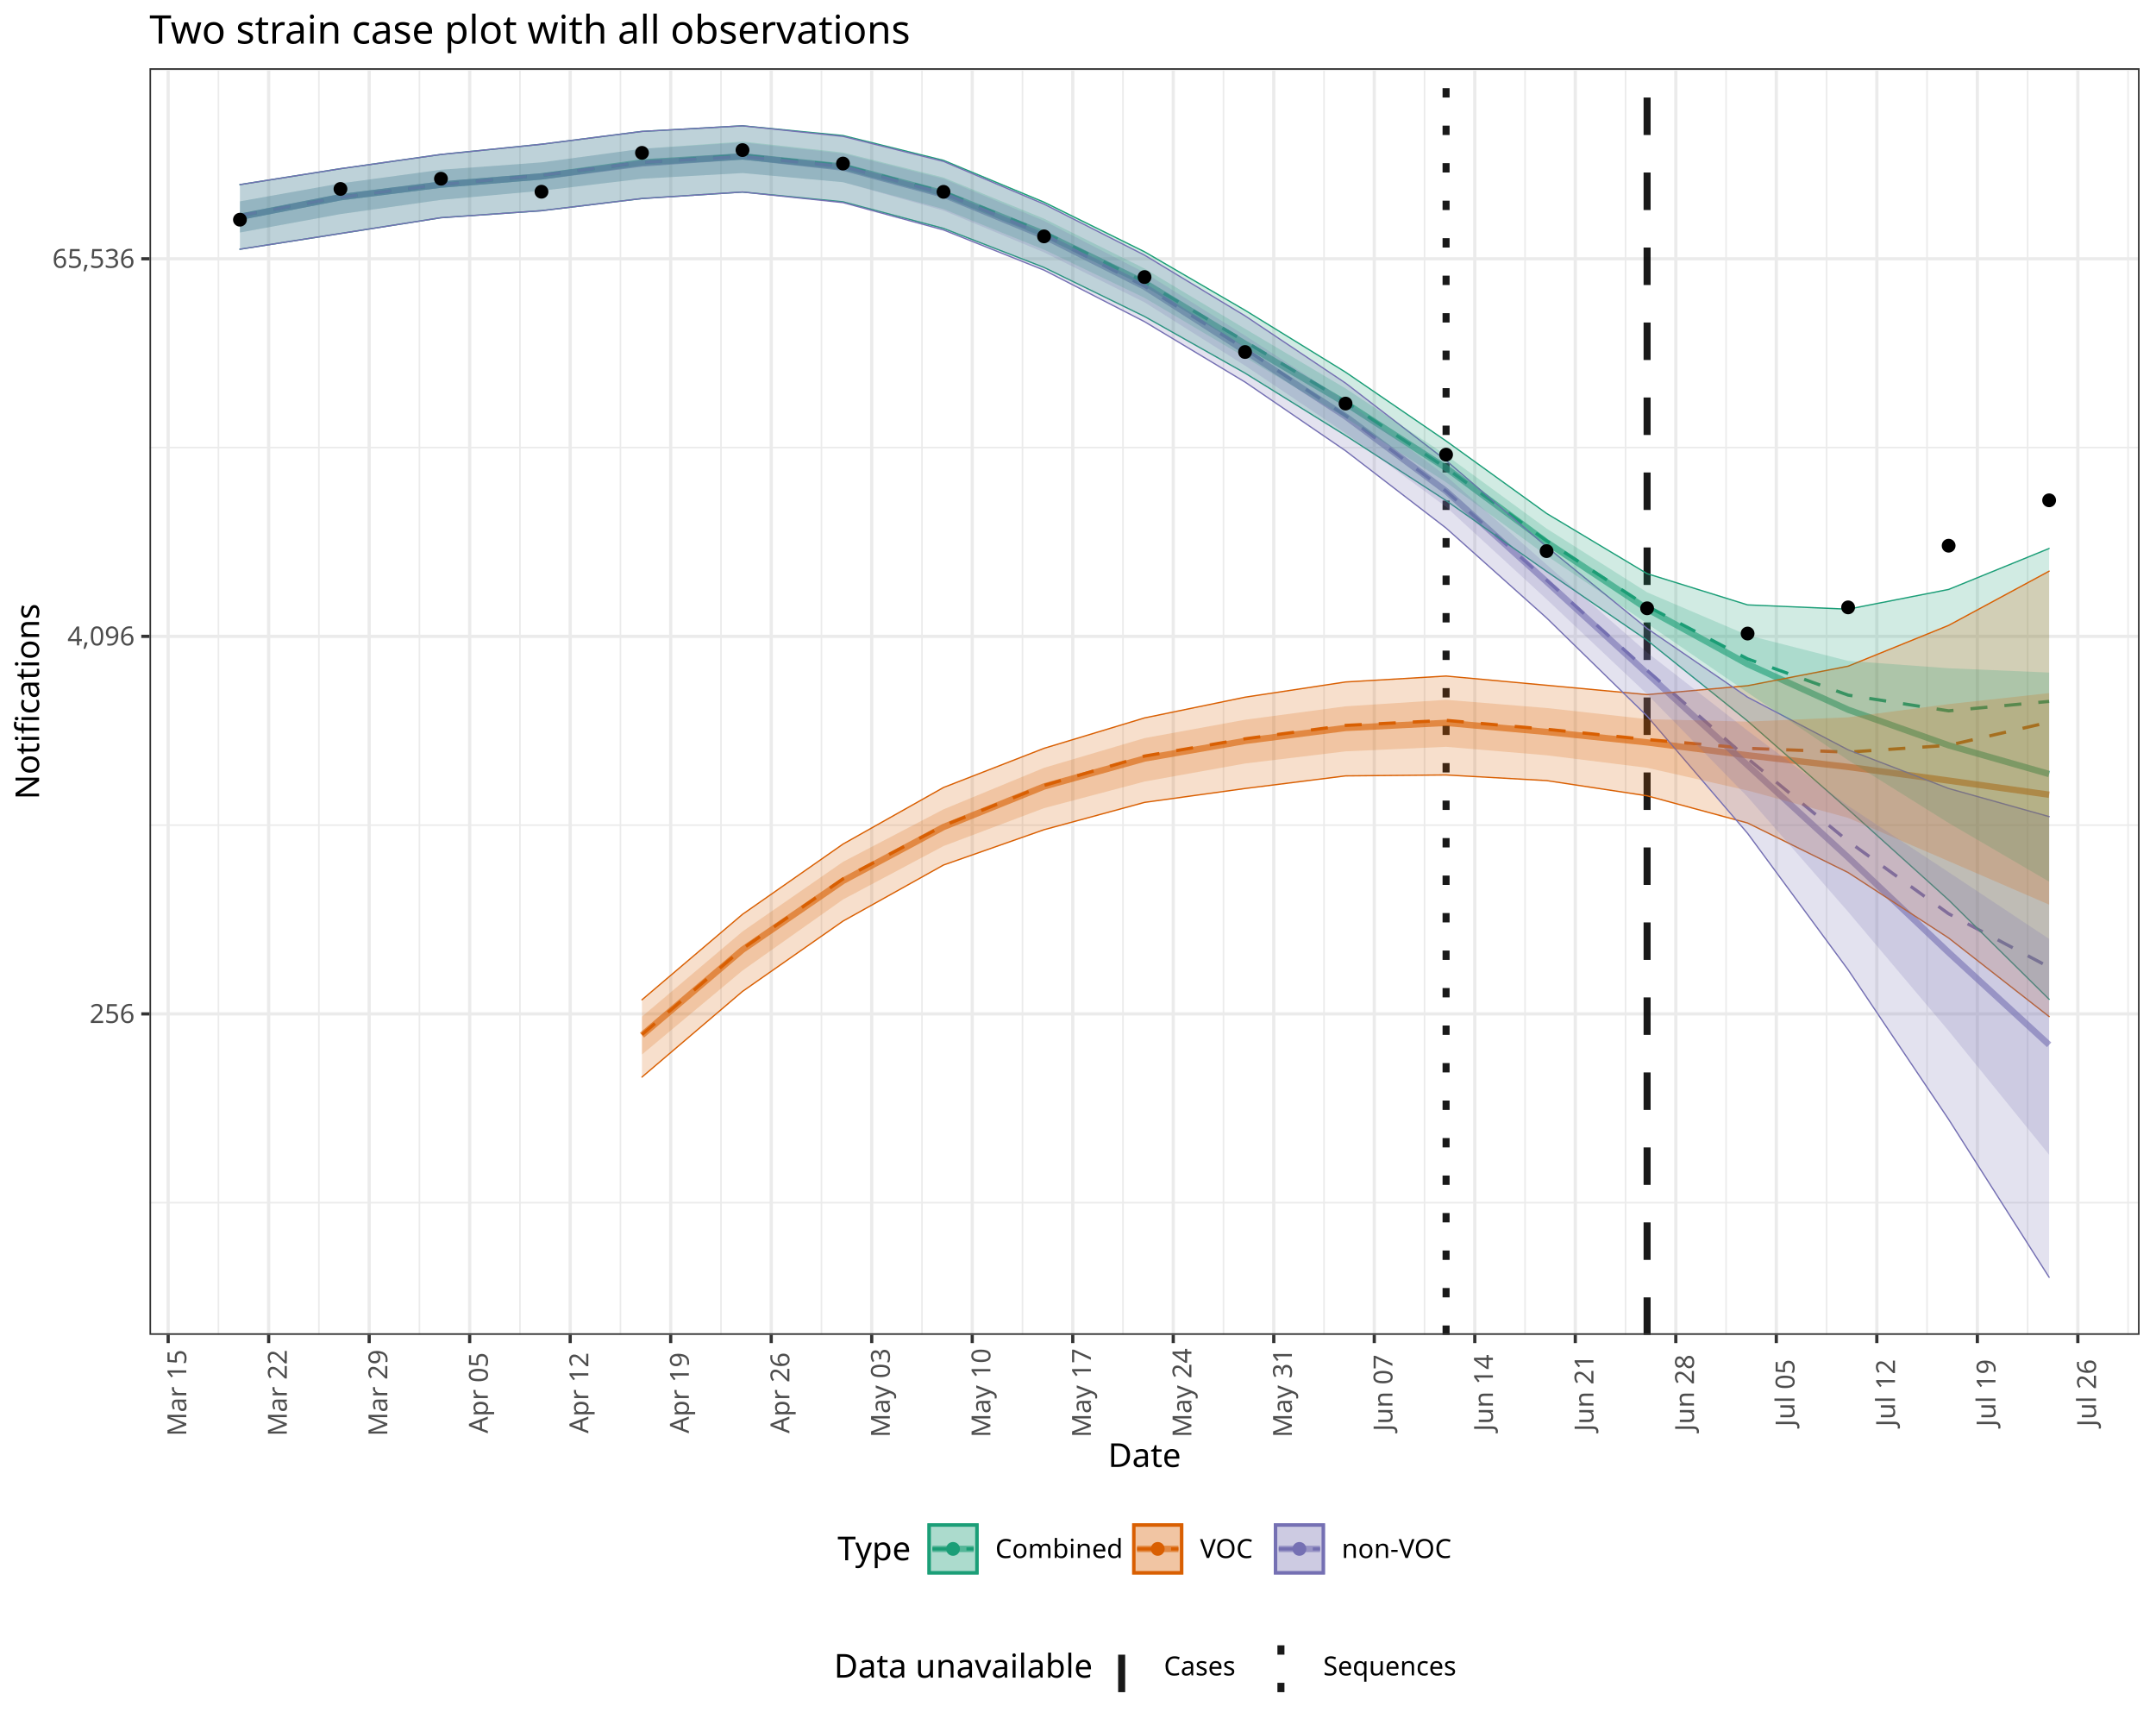
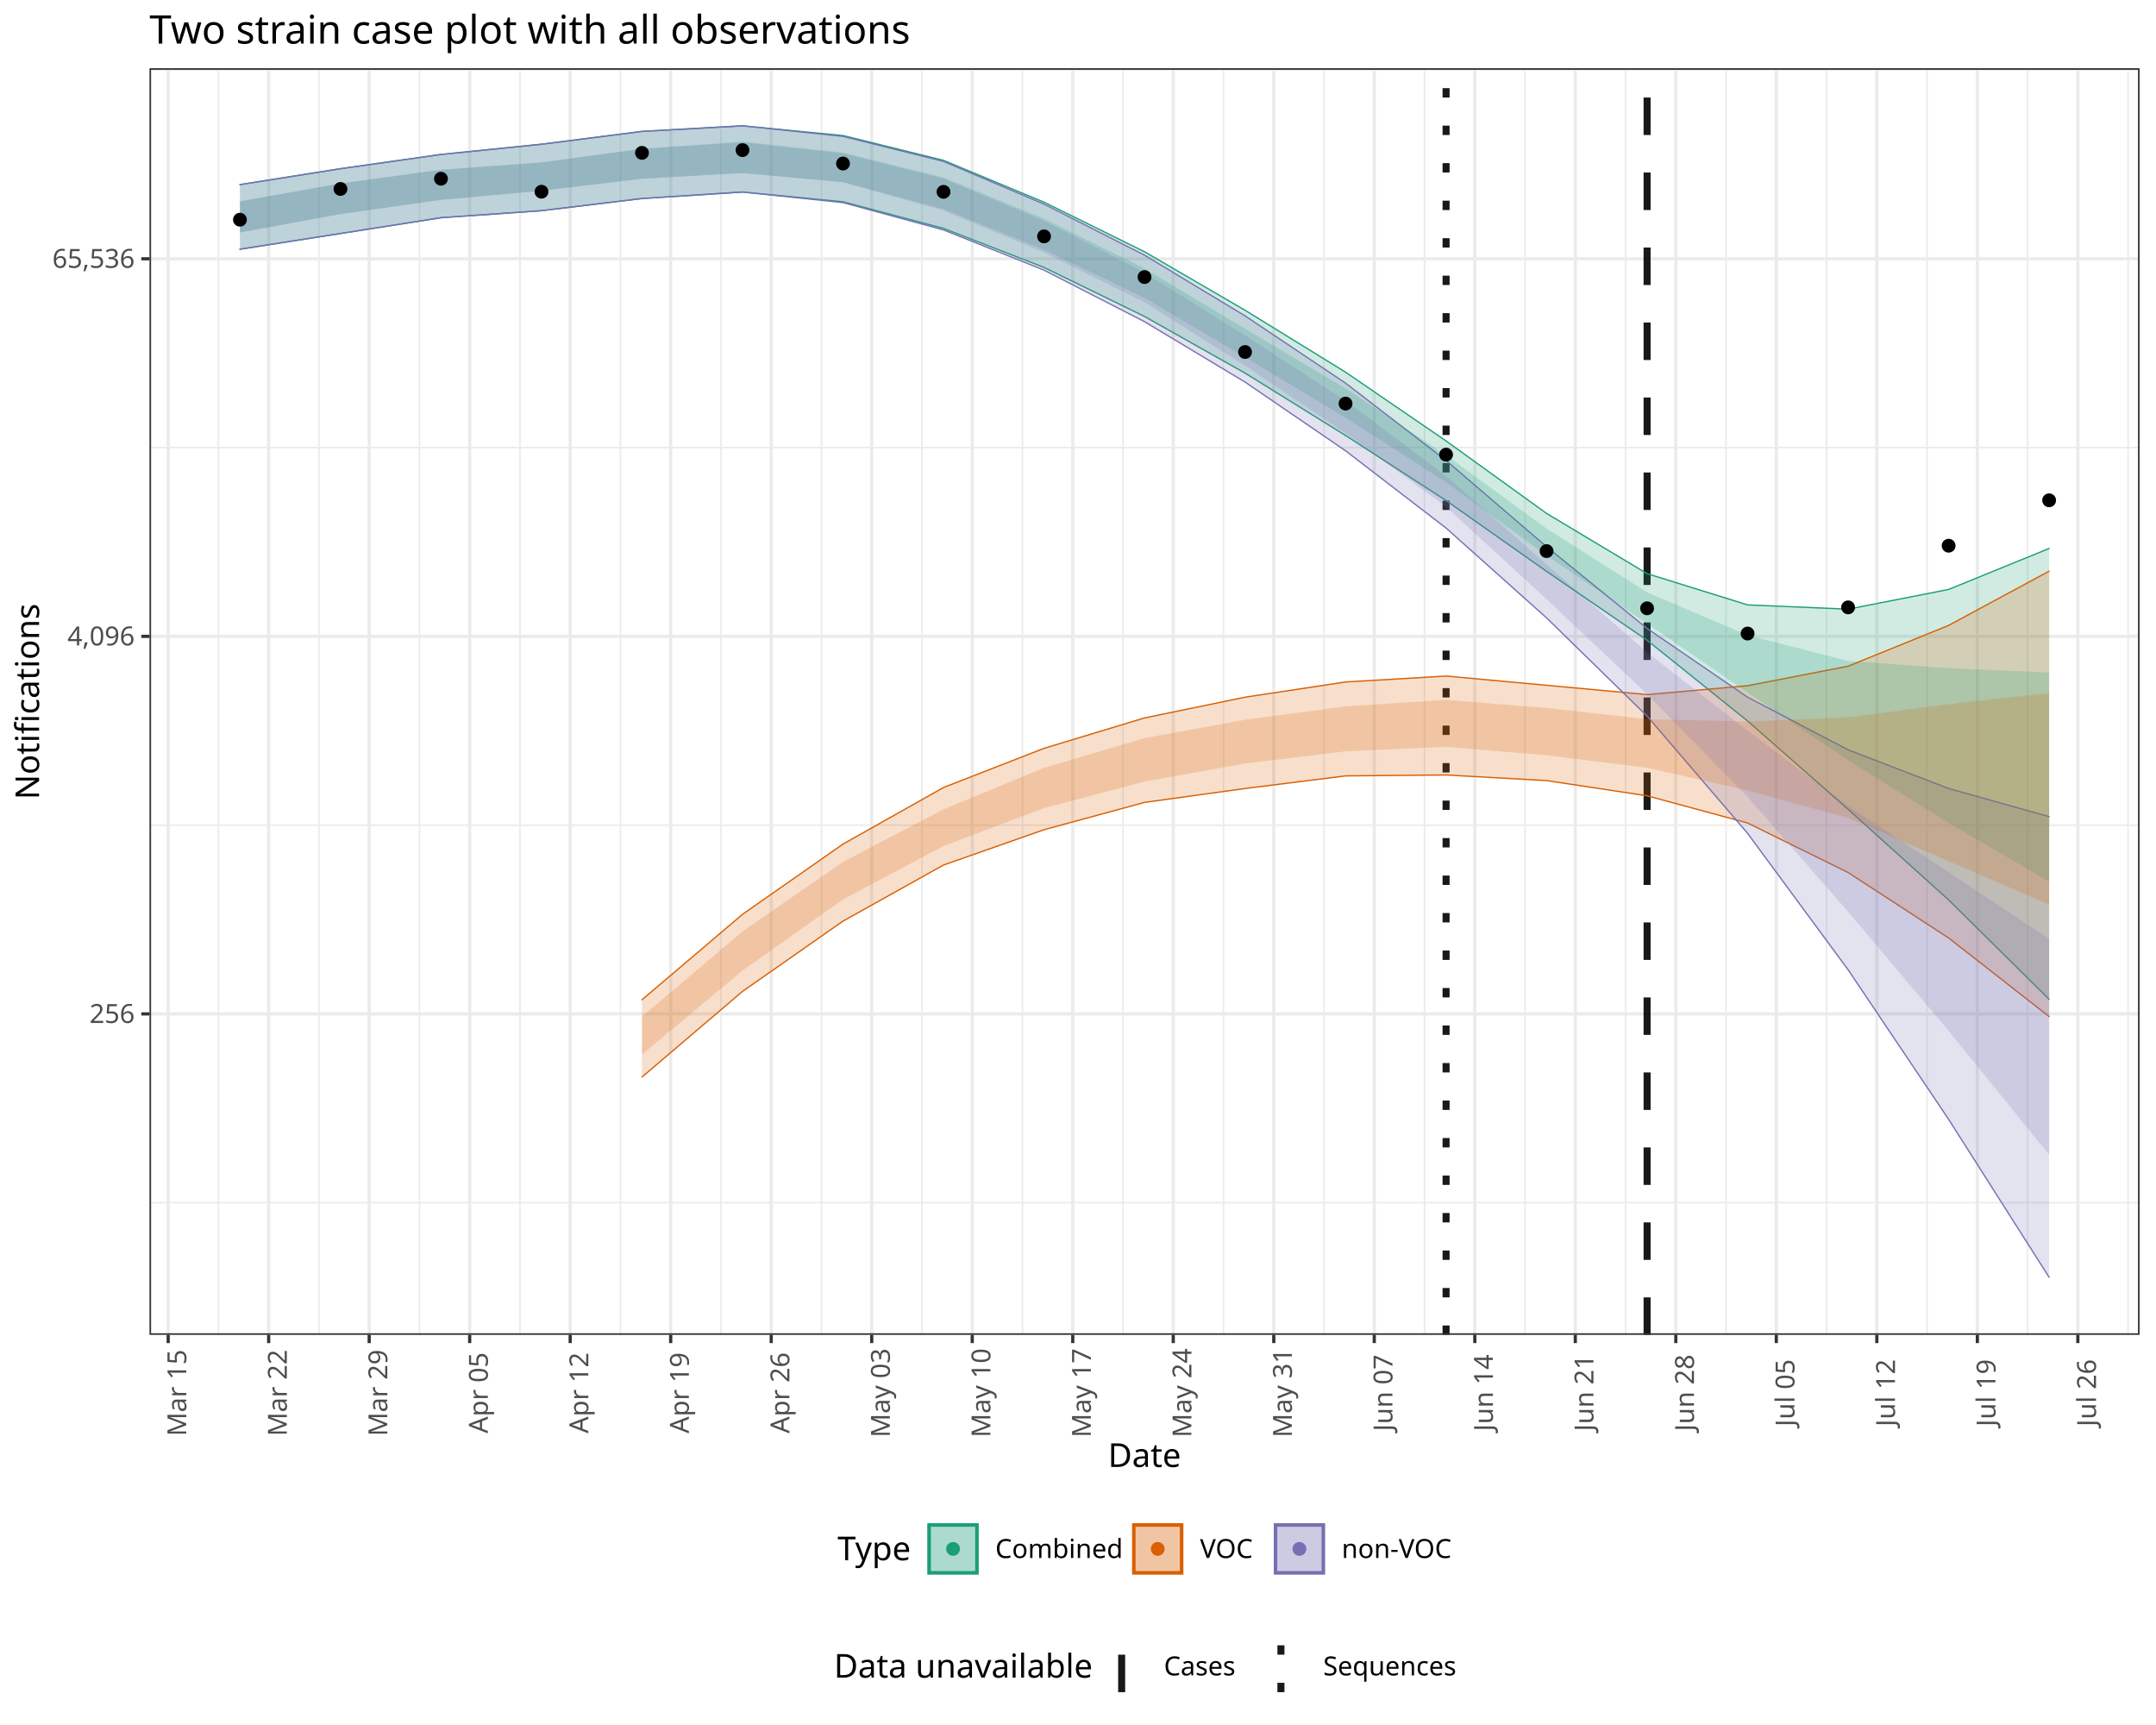
<svg xmlns="http://www.w3.org/2000/svg" class="svglite" data-engine-version="2.0" width="720.00pt" height="576.00pt" viewBox="0 0 720.00 576.00">
  <defs>
    <style type="text/css">
    .svglite line, .svglite polyline, .svglite polygon, .svglite path, .svglite rect, .svglite circle {
      fill: none;
      stroke: #000000;
      stroke-linecap: round;
      stroke-linejoin: round;
      stroke-miterlimit: 10.00;
    }
  </style>
  </defs>
  <rect width="100%" height="100%" style="stroke: none; fill: #FFFFFF;" />
  <defs>
    <clipPath id="cpMC4wMHw3MjAuMDB8MC4wMHw1NzYuMDA=">
      <rect x="0.00" y="0.00" width="720.00" height="576.00" />
    </clipPath>
  </defs>
  <g clip-path="url(#cpMC4wMHw3MjAuMDB8MC4wMHw1NzYuMDA=)">
    <rect x="0.00" y="0.00" width="720.00" height="576.00" style="stroke-width: 1.07; stroke: #FFFFFF; fill: #FFFFFF;" />
  </g>
  <defs>
    <clipPath id="cpNDkuOTJ8NzE0LjUyfDIyLjc4fDQ0NS43Mw==">
      <rect x="49.92" y="22.78" width="664.60" height="422.95" />
    </clipPath>
  </defs>
  <g clip-path="url(#cpNDkuOTJ8NzE0LjUyfDIyLjc4fDQ0NS43Mw==)">
    <rect x="49.92" y="22.78" width="664.60" height="422.95" style="stroke-width: 1.07; stroke: none; fill: #FFFFFF;" />
    <polyline points="49.92,401.59 714.52,401.59 " style="stroke-width: 0.53; stroke: #EBEBEB; stroke-linecap: butt;" />
    <polyline points="49.92,275.52 714.52,275.52 " style="stroke-width: 0.53; stroke: #EBEBEB; stroke-linecap: butt;" />
    <polyline points="49.92,149.45 714.52,149.45 " style="stroke-width: 0.53; stroke: #EBEBEB; stroke-linecap: butt;" />
    <polyline points="49.92,23.37 714.52,23.37 " style="stroke-width: 0.53; stroke: #EBEBEB; stroke-linecap: butt;" />
    <polyline points="72.94,445.73 72.94,22.78 " style="stroke-width: 0.53; stroke: #EBEBEB; stroke-linecap: butt;" />
    <polyline points="106.50,445.73 106.50,22.78 " style="stroke-width: 0.53; stroke: #EBEBEB; stroke-linecap: butt;" />
    <polyline points="140.07,445.73 140.07,22.78 " style="stroke-width: 0.53; stroke: #EBEBEB; stroke-linecap: butt;" />
    <polyline points="173.64,445.73 173.64,22.78 " style="stroke-width: 0.53; stroke: #EBEBEB; stroke-linecap: butt;" />
    <polyline points="207.20,445.73 207.20,22.78 " style="stroke-width: 0.53; stroke: #EBEBEB; stroke-linecap: butt;" />
    <polyline points="240.77,445.73 240.77,22.78 " style="stroke-width: 0.53; stroke: #EBEBEB; stroke-linecap: butt;" />
    <polyline points="274.33,445.73 274.33,22.78 " style="stroke-width: 0.53; stroke: #EBEBEB; stroke-linecap: butt;" />
    <polyline points="307.90,445.73 307.90,22.78 " style="stroke-width: 0.53; stroke: #EBEBEB; stroke-linecap: butt;" />
    <polyline points="341.46,445.73 341.46,22.78 " style="stroke-width: 0.53; stroke: #EBEBEB; stroke-linecap: butt;" />
    <polyline points="375.03,445.73 375.03,22.78 " style="stroke-width: 0.53; stroke: #EBEBEB; stroke-linecap: butt;" />
    <polyline points="408.59,445.73 408.59,22.78 " style="stroke-width: 0.53; stroke: #EBEBEB; stroke-linecap: butt;" />
    <polyline points="442.16,445.73 442.16,22.78 " style="stroke-width: 0.53; stroke: #EBEBEB; stroke-linecap: butt;" />
    <polyline points="475.73,445.73 475.73,22.78 " style="stroke-width: 0.53; stroke: #EBEBEB; stroke-linecap: butt;" />
    <polyline points="509.29,445.73 509.29,22.78 " style="stroke-width: 0.53; stroke: #EBEBEB; stroke-linecap: butt;" />
    <polyline points="542.86,445.73 542.86,22.78 " style="stroke-width: 0.53; stroke: #EBEBEB; stroke-linecap: butt;" />
    <polyline points="576.42,445.73 576.42,22.78 " style="stroke-width: 0.53; stroke: #EBEBEB; stroke-linecap: butt;" />
    <polyline points="609.99,445.73 609.99,22.78 " style="stroke-width: 0.53; stroke: #EBEBEB; stroke-linecap: butt;" />
    <polyline points="643.55,445.73 643.55,22.78 " style="stroke-width: 0.53; stroke: #EBEBEB; stroke-linecap: butt;" />
    <polyline points="677.12,445.73 677.12,22.78 " style="stroke-width: 0.53; stroke: #EBEBEB; stroke-linecap: butt;" />
    <polyline points="710.68,445.73 710.68,22.78 " style="stroke-width: 0.53; stroke: #EBEBEB; stroke-linecap: butt;" />
    <polyline points="49.92,338.56 714.52,338.56 " style="stroke-width: 1.07; stroke: #EBEBEB; stroke-linecap: butt;" />
    <polyline points="49.92,212.48 714.52,212.48 " style="stroke-width: 1.07; stroke: #EBEBEB; stroke-linecap: butt;" />
    <polyline points="49.92,86.41 714.52,86.41 " style="stroke-width: 1.07; stroke: #EBEBEB; stroke-linecap: butt;" />
    <polyline points="56.16,445.73 56.16,22.78 " style="stroke-width: 1.07; stroke: #EBEBEB; stroke-linecap: butt;" />
    <polyline points="89.72,445.73 89.72,22.78 " style="stroke-width: 1.07; stroke: #EBEBEB; stroke-linecap: butt;" />
    <polyline points="123.29,445.73 123.29,22.78 " style="stroke-width: 1.07; stroke: #EBEBEB; stroke-linecap: butt;" />
    <polyline points="156.85,445.73 156.85,22.78 " style="stroke-width: 1.07; stroke: #EBEBEB; stroke-linecap: butt;" />
    <polyline points="190.42,445.73 190.42,22.78 " style="stroke-width: 1.07; stroke: #EBEBEB; stroke-linecap: butt;" />
    <polyline points="223.98,445.73 223.98,22.78 " style="stroke-width: 1.07; stroke: #EBEBEB; stroke-linecap: butt;" />
    <polyline points="257.55,445.73 257.55,22.78 " style="stroke-width: 1.07; stroke: #EBEBEB; stroke-linecap: butt;" />
    <polyline points="291.11,445.73 291.11,22.78 " style="stroke-width: 1.07; stroke: #EBEBEB; stroke-linecap: butt;" />
    <polyline points="324.68,445.73 324.68,22.78 " style="stroke-width: 1.07; stroke: #EBEBEB; stroke-linecap: butt;" />
    <polyline points="358.25,445.73 358.25,22.78 " style="stroke-width: 1.07; stroke: #EBEBEB; stroke-linecap: butt;" />
    <polyline points="391.81,445.73 391.81,22.78 " style="stroke-width: 1.07; stroke: #EBEBEB; stroke-linecap: butt;" />
    <polyline points="425.38,445.73 425.38,22.78 " style="stroke-width: 1.07; stroke: #EBEBEB; stroke-linecap: butt;" />
    <polyline points="458.94,445.73 458.94,22.78 " style="stroke-width: 1.07; stroke: #EBEBEB; stroke-linecap: butt;" />
    <polyline points="492.51,445.73 492.51,22.78 " style="stroke-width: 1.07; stroke: #EBEBEB; stroke-linecap: butt;" />
    <polyline points="526.07,445.73 526.07,22.78 " style="stroke-width: 1.07; stroke: #EBEBEB; stroke-linecap: butt;" />
    <polyline points="559.64,445.73 559.64,22.78 " style="stroke-width: 1.07; stroke: #EBEBEB; stroke-linecap: butt;" />
    <polyline points="593.20,445.73 593.20,22.78 " style="stroke-width: 1.07; stroke: #EBEBEB; stroke-linecap: butt;" />
    <polyline points="626.77,445.73 626.77,22.78 " style="stroke-width: 1.07; stroke: #EBEBEB; stroke-linecap: butt;" />
    <polyline points="660.34,445.73 660.34,22.78 " style="stroke-width: 1.07; stroke: #EBEBEB; stroke-linecap: butt;" />
    <polyline points="693.90,445.73 693.90,22.78 " style="stroke-width: 1.07; stroke: #EBEBEB; stroke-linecap: butt;" />
    <line x1="550.05" y1="445.73" x2="550.05" y2="22.78" style="stroke-width: 2.35; stroke: #000000; stroke-opacity: 0.90; stroke-dasharray: 12.52,12.52; stroke-linecap: butt;" />
    <line x1="482.92" y1="445.73" x2="482.92" y2="22.78" style="stroke-width: 2.35; stroke: #000000; stroke-opacity: 0.90; stroke-dasharray: 3.13,9.39; stroke-linecap: butt;" />
-     <polyline points="80.13,72.39 113.70,65.85 147.26,61.64 180.83,58.90 214.39,54.23 247.96,52.22 281.52,55.62 315.09,64.54 348.66,78.09 382.22,94.38 415.79,114.80 449.35,134.62 482.92,156.27 516.48,181.03 550.05,203.32 583.61,221.76 617.18,236.98 650.75,248.87 684.31,258.46 " style="stroke-width: 2.13; stroke: #1B9E77; stroke-opacity: 0.60; stroke-linecap: butt;" />
-     <polyline points="214.39,345.65 247.96,317.14 281.52,294.13 315.09,276.15 348.66,262.62 382.22,253.28 415.79,247.41 449.35,243.08 482.92,241.37 516.48,244.40 550.05,247.89 583.61,252.20 617.18,256.09 650.75,260.65 684.31,265.37 " style="stroke-width: 2.13; stroke: #D95F02; stroke-opacity: 0.60; stroke-linecap: butt;" />
-     <polyline points="80.13,72.39 113.70,65.85 147.26,61.64 180.83,58.90 214.39,54.57 247.96,52.22 281.52,55.97 315.09,64.98 348.66,78.84 382.22,95.72 415.79,117.20 449.35,139.03 482.92,163.99 516.48,194.22 550.05,224.86 583.61,255.51 617.18,286.29 650.75,318.04 684.31,348.88 " style="stroke-width: 2.13; stroke: #7570B3; stroke-opacity: 0.60; stroke-linecap: butt;" />
-     <polyline points="80.13,71.99 113.70,65.85 147.26,61.64 180.83,58.53 214.39,54.23 247.96,51.89 281.52,55.26 315.09,64.12 348.66,77.57 382.22,94.13 415.79,114.03 449.35,134.22 482.92,156.27 516.48,180.59 550.05,202.42 583.61,220.02 617.18,232.11 650.75,237.36 684.31,234.21 " style="stroke-width: 1.07; stroke: #1B9E77; stroke-dasharray: 5.69,5.69; stroke-linecap: butt;" />
-     <polyline points="214.39,345.45 247.96,316.81 281.52,293.47 315.09,275.70 348.66,262.28 382.22,252.47 415.79,246.70 449.35,242.22 482.92,240.54 516.48,243.51 550.05,246.94 583.61,249.87 617.18,251.15 650.75,248.87 684.31,241.16 " style="stroke-width: 1.07; stroke: #D95F02; stroke-dasharray: 5.69,5.69; stroke-linecap: butt;" />
-     <polyline points="80.13,71.99 113.70,65.85 147.26,61.64 180.83,58.53 214.39,54.23 247.96,52.22 281.52,55.62 315.09,64.54 348.66,78.38 382.22,95.55 415.79,116.52 449.35,138.81 482.92,163.99 516.48,193.71 550.05,223.85 583.61,253.28 617.18,280.89 650.75,305.12 684.31,322.93 " style="stroke-width: 1.07; stroke: #7570B3; stroke-dasharray: 5.69,5.69; stroke-linecap: butt;" />
    <polygon points="80.13,61.64 113.70,56.33 147.26,51.57 180.83,48.16 214.39,43.88 247.96,42.01 281.52,45.26 315.09,53.55 348.66,67.51 382.22,84.07 415.79,103.60 449.35,124.27 482.92,147.24 516.48,171.44 550.05,191.55 583.61,201.98 617.18,203.41 650.75,196.82 684.31,183.14 684.31,333.68 650.75,300.51 617.18,270.24 583.61,240.75 550.05,213.79 516.48,190.79 482.92,167.15 449.35,145.42 415.79,124.59 382.22,105.68 348.66,89.30 315.09,76.27 281.52,67.38 247.96,64.12 214.39,66.29 180.83,70.35 147.26,72.70 113.70,77.97 80.13,83.22 " style="stroke-width: 0.00; stroke: none; fill: #1B9E77; fill-opacity: 0.20;" />
    <polyline points="80.13,61.64 113.70,56.33 147.26,51.57 180.83,48.16 214.39,43.88 247.96,42.01 281.52,45.26 315.09,53.55 348.66,67.51 382.22,84.07 415.79,103.60 449.35,124.27 482.92,147.24 516.48,171.44 550.05,191.55 583.61,201.98 617.18,203.41 650.75,196.82 684.31,183.14 " style="stroke-width: 0.43; stroke: #1B9E77;" />
    <polyline points="684.31,333.68 650.75,300.51 617.18,270.24 583.61,240.75 550.05,213.79 516.48,190.79 482.92,167.15 449.35,145.42 415.79,124.59 382.22,105.68 348.66,89.30 315.09,76.27 281.52,67.38 247.96,64.12 214.39,66.29 180.83,70.35 147.26,72.70 113.70,77.97 80.13,83.22 " style="stroke-width: 0.43; stroke: #1B9E77;" />
    <polygon points="214.39,333.84 247.96,305.30 281.52,281.85 315.09,262.95 348.66,249.87 382.22,239.72 415.79,232.80 449.35,227.72 482.92,225.74 516.48,228.82 550.05,231.94 583.61,228.97 617.18,222.45 650.75,208.82 684.31,190.72 684.31,339.45 650.75,313.21 617.18,291.35 583.61,274.81 550.05,265.73 516.48,260.65 482.92,258.77 449.35,259.08 415.79,263.29 382.22,267.93 348.66,277.05 315.09,288.84 281.52,307.57 247.96,331.04 214.39,359.64 " style="stroke-width: 0.00; stroke: none; fill: #D95F02; fill-opacity: 0.20;" />
    <polyline points="214.39,333.84 247.96,305.30 281.52,281.85 315.09,262.95 348.66,249.87 382.22,239.72 415.79,232.80 449.35,227.72 482.92,225.74 516.48,228.82 550.05,231.94 583.61,228.97 617.18,222.45 650.75,208.82 684.31,190.72 " style="stroke-width: 0.43; stroke: #D95F02;" />
    <polyline points="684.31,339.45 650.75,313.21 617.18,291.35 583.61,274.81 550.05,265.73 516.48,260.65 482.92,258.77 449.35,259.08 415.79,263.29 382.22,267.93 348.66,277.05 315.09,288.84 281.52,307.57 247.96,331.04 214.39,359.64 " style="stroke-width: 0.43; stroke: #D95F02;" />
    <polygon points="80.13,61.64 113.70,56.33 147.26,51.57 180.83,48.16 214.39,43.88 247.96,42.01 281.52,45.54 315.09,53.89 348.66,68.16 382.22,85.20 415.79,105.47 449.35,127.93 482.92,153.76 516.48,182.56 550.05,209.85 583.61,232.80 617.18,250.38 650.75,263.29 684.31,272.68 684.31,426.51 650.75,373.77 617.18,323.82 583.61,278.26 550.05,239.12 516.48,206.32 482.92,176.33 449.35,150.52 415.79,127.58 382.22,107.41 348.66,90.20 315.09,76.78 281.52,67.65 247.96,64.12 214.39,66.29 180.83,70.35 147.26,72.70 113.70,77.97 80.13,83.22 " style="stroke-width: 0.00; stroke: none; fill: #7570B3; fill-opacity: 0.20;" />
    <polyline points="80.13,61.64 113.70,56.33 147.26,51.57 180.83,48.16 214.39,43.88 247.96,42.01 281.52,45.54 315.09,53.89 348.66,68.16 382.22,85.20 415.79,105.47 449.35,127.93 482.92,153.76 516.48,182.56 550.05,209.85 583.61,232.80 617.18,250.38 650.75,263.29 684.31,272.68 " style="stroke-width: 0.43; stroke: #7570B3;" />
    <polyline points="684.31,426.51 650.75,373.77 617.18,323.82 583.61,278.26 550.05,239.12 516.48,206.32 482.92,176.33 449.35,150.52 415.79,127.58 382.22,107.41 348.66,90.20 315.09,76.78 281.52,67.65 247.96,64.12 214.39,66.29 180.83,70.35 147.26,72.70 113.70,77.97 80.13,83.22 " style="stroke-width: 0.43; stroke: #7570B3;" />
    <polygon points="80.13,67.24 113.70,61.24 147.26,56.69 180.83,54.23 214.39,49.68 247.96,47.27 281.52,50.93 315.09,59.28 348.66,73.01 382.22,89.67 415.79,109.78 449.35,129.69 482.92,151.97 516.48,176.49 550.05,197.78 583.61,212.11 617.18,220.68 650.75,223.14 684.31,224.57 684.31,294.40 650.75,274.81 617.18,253.83 583.61,231.26 550.05,208.21 516.48,185.53 482.92,161.03 449.35,139.48 415.79,119.29 382.22,99.45 348.66,83.35 315.09,69.81 281.52,60.84 247.96,57.78 214.39,59.67 180.83,63.69 147.26,66.74 113.70,71.48 80.13,77.63 " style="stroke-width: 0.00; stroke: none; fill: #1B9E77; fill-opacity: 0.20;" />
    <polyline points="80.13,67.24 113.70,61.24 147.26,56.69 180.83,54.23 214.39,49.68 247.96,47.27 281.52,50.93 315.09,59.28 348.66,73.01 382.22,89.67 415.79,109.78 449.35,129.69 482.92,151.97 516.48,176.49 550.05,197.78 583.61,212.11 617.18,220.68 650.75,223.14 684.31,224.57 " style="stroke-width: 1.07; stroke: none;" />
    <polyline points="684.31,294.40 650.75,274.81 617.18,253.83 583.61,231.26 550.05,208.21 516.48,185.53 482.92,161.03 449.35,139.48 415.79,119.29 382.22,99.45 348.66,83.35 315.09,69.81 281.52,60.84 247.96,57.78 214.39,59.67 180.83,63.69 147.26,66.74 113.70,71.48 80.13,77.63 " style="stroke-width: 1.07; stroke: none;" />
    <polygon points="214.39,339.45 247.96,311.03 281.52,287.78 315.09,270.24 348.66,256.38 382.22,246.46 415.79,240.33 449.35,235.85 482.92,233.68 516.48,236.41 550.05,240.13 583.61,240.95 617.18,239.52 650.75,235.11 684.31,231.43 684.31,302.08 650.75,287.55 617.18,273.10 583.61,263.97 550.05,256.38 516.48,252.20 482.92,249.37 449.35,250.89 415.79,254.94 382.22,260.97 348.66,269.85 315.09,282.51 281.52,300.36 247.96,324.08 214.39,352.11 " style="stroke-width: 0.00; stroke: none; fill: #D95F02; fill-opacity: 0.20;" />
    <polyline points="214.39,339.45 247.96,311.03 281.52,287.78 315.09,270.24 348.66,256.38 382.22,246.46 415.79,240.33 449.35,235.85 482.92,233.68 516.48,236.41 550.05,240.13 583.61,240.95 617.18,239.52 650.75,235.11 684.31,231.43 " style="stroke-width: 1.07; stroke: none;" />
    <polyline points="684.31,302.08 650.75,287.55 617.18,273.10 583.61,263.97 550.05,256.38 516.48,252.20 482.92,249.37 449.35,250.89 415.79,254.94 382.22,260.97 348.66,269.85 315.09,282.51 281.52,300.36 247.96,324.08 214.39,352.11 " style="stroke-width: 1.07; stroke: none;" />
    <polygon points="80.13,67.24 113.70,61.24 147.26,56.69 180.83,54.23 214.39,49.68 247.96,47.56 281.52,51.25 315.09,59.67 348.66,73.74 382.22,91.03 415.79,112.04 449.35,133.83 482.92,158.93 516.48,188.51 550.05,217.85 583.61,243.96 617.18,269.07 650.75,291.22 684.31,313.52 684.31,385.59 650.75,344.22 617.18,304.45 583.61,266.09 550.05,231.77 516.48,200.08 482.92,169.25 449.35,144.67 415.79,122.09 382.22,100.95 348.66,84.27 315.09,70.30 281.52,60.84 247.96,57.78 214.39,59.67 180.83,63.69 147.26,66.74 113.70,71.48 80.13,77.63 " style="stroke-width: 0.00; stroke: none; fill: #7570B3; fill-opacity: 0.20;" />
    <polyline points="80.13,67.24 113.70,61.24 147.26,56.69 180.83,54.23 214.39,49.68 247.96,47.56 281.52,51.25 315.09,59.67 348.66,73.74 382.22,91.03 415.79,112.04 449.35,133.83 482.92,158.93 516.48,188.51 550.05,217.85 583.61,243.96 617.18,269.07 650.75,291.22 684.31,313.52 " style="stroke-width: 1.07; stroke: none;" />
    <polyline points="684.31,385.59 650.75,344.22 617.18,304.45 583.61,266.09 550.05,231.77 516.48,200.08 482.92,169.25 449.35,144.67 415.79,122.09 382.22,100.95 348.66,84.27 315.09,70.30 281.52,60.84 247.96,57.78 214.39,59.67 180.83,63.69 147.26,66.74 113.70,71.48 80.13,77.63 " style="stroke-width: 1.07; stroke: none;" />
    <circle cx="80.13" cy="73.36" r="1.95" style="stroke-width: 0.71; fill: #000000;" />
    <circle cx="113.70" cy="63.09" r="1.95" style="stroke-width: 0.71; fill: #000000;" />
    <circle cx="147.26" cy="59.68" r="1.95" style="stroke-width: 0.71; fill: #000000;" />
    <circle cx="180.83" cy="64.02" r="1.95" style="stroke-width: 0.71; fill: #000000;" />
    <circle cx="214.39" cy="51.04" r="1.95" style="stroke-width: 0.71; fill: #000000;" />
    <circle cx="247.96" cy="50.12" r="1.95" style="stroke-width: 0.71; fill: #000000;" />
    <circle cx="281.52" cy="54.61" r="1.95" style="stroke-width: 0.71; fill: #000000;" />
    <circle cx="315.09" cy="64.06" r="1.95" style="stroke-width: 0.71; fill: #000000;" />
    <circle cx="348.66" cy="78.93" r="1.95" style="stroke-width: 0.71; fill: #000000;" />
    <circle cx="382.22" cy="92.51" r="1.95" style="stroke-width: 0.71; fill: #000000;" />
    <circle cx="415.79" cy="117.54" r="1.95" style="stroke-width: 0.71; fill: #000000;" />
    <circle cx="449.35" cy="134.76" r="1.95" style="stroke-width: 0.71; fill: #000000;" />
    <circle cx="482.92" cy="151.81" r="1.95" style="stroke-width: 0.71; fill: #000000;" />
    <circle cx="516.48" cy="184.02" r="1.95" style="stroke-width: 0.71; fill: #000000;" />
    <circle cx="550.05" cy="203.12" r="1.95" style="stroke-width: 0.71; fill: #000000;" />
    <circle cx="583.61" cy="211.55" r="1.95" style="stroke-width: 0.71; fill: #000000;" />
    <circle cx="617.18" cy="202.81" r="1.95" style="stroke-width: 0.71; fill: #000000;" />
    <circle cx="650.75" cy="182.22" r="1.95" style="stroke-width: 0.71; fill: #000000;" />
    <circle cx="684.31" cy="167.06" r="1.95" style="stroke-width: 0.71; fill: #000000;" />
    <rect x="49.92" y="22.78" width="664.60" height="422.95" style="stroke-width: 1.07; stroke: #333333;" />
  </g>
  <g clip-path="url(#cpMC4wMHw3MjAuMDB8MC4wMHw1NzYuMDA=)">
    <text x="44.99" y="341.58" text-anchor="end" style="font-size: 8.80px; fill: #4D4D4D; font-family: sans;" textLength="14.68px" lengthAdjust="spacingAndGlyphs">256</text>
    <text x="44.99" y="215.51" text-anchor="end" style="font-size: 8.80px; fill: #4D4D4D; font-family: sans;" textLength="22.02px" lengthAdjust="spacingAndGlyphs">4,096</text>
    <text x="44.99" y="89.44" text-anchor="end" style="font-size: 8.80px; fill: #4D4D4D; font-family: sans;" textLength="26.92px" lengthAdjust="spacingAndGlyphs">65,536</text>
    <polyline points="47.18,338.56 49.92,338.56 " style="stroke-width: 1.07; stroke: #333333; stroke-linecap: butt;" />
    <polyline points="47.18,212.48 49.92,212.48 " style="stroke-width: 1.07; stroke: #333333; stroke-linecap: butt;" />
    <polyline points="47.18,86.41 49.92,86.41 " style="stroke-width: 1.07; stroke: #333333; stroke-linecap: butt;" />
    <polyline points="56.16,448.47 56.16,445.73 " style="stroke-width: 1.07; stroke: #333333; stroke-linecap: butt;" />
    <polyline points="89.72,448.47 89.72,445.73 " style="stroke-width: 1.07; stroke: #333333; stroke-linecap: butt;" />
    <polyline points="123.29,448.47 123.29,445.73 " style="stroke-width: 1.07; stroke: #333333; stroke-linecap: butt;" />
    <polyline points="156.85,448.47 156.85,445.73 " style="stroke-width: 1.07; stroke: #333333; stroke-linecap: butt;" />
    <polyline points="190.42,448.47 190.42,445.73 " style="stroke-width: 1.07; stroke: #333333; stroke-linecap: butt;" />
    <polyline points="223.98,448.47 223.98,445.73 " style="stroke-width: 1.07; stroke: #333333; stroke-linecap: butt;" />
    <polyline points="257.55,448.47 257.55,445.73 " style="stroke-width: 1.07; stroke: #333333; stroke-linecap: butt;" />
    <polyline points="291.11,448.47 291.11,445.73 " style="stroke-width: 1.07; stroke: #333333; stroke-linecap: butt;" />
    <polyline points="324.68,448.47 324.68,445.73 " style="stroke-width: 1.07; stroke: #333333; stroke-linecap: butt;" />
    <polyline points="358.25,448.47 358.25,445.73 " style="stroke-width: 1.07; stroke: #333333; stroke-linecap: butt;" />
    <polyline points="391.81,448.47 391.81,445.73 " style="stroke-width: 1.07; stroke: #333333; stroke-linecap: butt;" />
    <polyline points="425.38,448.47 425.38,445.73 " style="stroke-width: 1.07; stroke: #333333; stroke-linecap: butt;" />
    <polyline points="458.94,448.47 458.94,445.73 " style="stroke-width: 1.07; stroke: #333333; stroke-linecap: butt;" />
    <polyline points="492.51,448.47 492.51,445.73 " style="stroke-width: 1.07; stroke: #333333; stroke-linecap: butt;" />
    <polyline points="526.07,448.47 526.07,445.73 " style="stroke-width: 1.07; stroke: #333333; stroke-linecap: butt;" />
    <polyline points="559.64,448.47 559.64,445.73 " style="stroke-width: 1.07; stroke: #333333; stroke-linecap: butt;" />
    <polyline points="593.20,448.47 593.20,445.73 " style="stroke-width: 1.07; stroke: #333333; stroke-linecap: butt;" />
    <polyline points="626.77,448.47 626.77,445.73 " style="stroke-width: 1.07; stroke: #333333; stroke-linecap: butt;" />
    <polyline points="660.34,448.47 660.34,445.73 " style="stroke-width: 1.07; stroke: #333333; stroke-linecap: butt;" />
    <polyline points="693.90,448.47 693.90,445.73 " style="stroke-width: 1.07; stroke: #333333; stroke-linecap: butt;" />
    <text transform="translate(62.21,465.10) rotate(-90)" text-anchor="middle" style="font-size: 8.80px; fill: #4D4D4D; font-family: sans;" textLength="27.39px" lengthAdjust="spacingAndGlyphs">Mar 15</text>
    <text transform="translate(95.78,465.10) rotate(-90)" text-anchor="middle" style="font-size: 8.80px; fill: #4D4D4D; font-family: sans;" textLength="27.39px" lengthAdjust="spacingAndGlyphs">Mar 22</text>
    <text transform="translate(129.34,465.10) rotate(-90)" text-anchor="middle" style="font-size: 8.80px; fill: #4D4D4D; font-family: sans;" textLength="27.39px" lengthAdjust="spacingAndGlyphs">Mar 29</text>
    <text transform="translate(162.91,465.10) rotate(-90)" text-anchor="middle" style="font-size: 8.80px; fill: #4D4D4D; font-family: sans;" textLength="25.93px" lengthAdjust="spacingAndGlyphs">Apr 05</text>
    <text transform="translate(196.47,465.10) rotate(-90)" text-anchor="middle" style="font-size: 8.80px; fill: #4D4D4D; font-family: sans;" textLength="25.93px" lengthAdjust="spacingAndGlyphs">Apr 12</text>
    <text transform="translate(230.04,465.10) rotate(-90)" text-anchor="middle" style="font-size: 8.80px; fill: #4D4D4D; font-family: sans;" textLength="25.93px" lengthAdjust="spacingAndGlyphs">Apr 19</text>
    <text transform="translate(263.61,465.10) rotate(-90)" text-anchor="middle" style="font-size: 8.80px; fill: #4D4D4D; font-family: sans;" textLength="25.93px" lengthAdjust="spacingAndGlyphs">Apr 26</text>
    <text transform="translate(297.17,465.10) rotate(-90)" text-anchor="middle" style="font-size: 8.80px; fill: #4D4D4D; font-family: sans;" textLength="28.87px" lengthAdjust="spacingAndGlyphs">May 03</text>
    <text transform="translate(330.74,465.10) rotate(-90)" text-anchor="middle" style="font-size: 8.80px; fill: #4D4D4D; font-family: sans;" textLength="28.87px" lengthAdjust="spacingAndGlyphs">May 10</text>
    <text transform="translate(364.30,465.10) rotate(-90)" text-anchor="middle" style="font-size: 8.80px; fill: #4D4D4D; font-family: sans;" textLength="28.87px" lengthAdjust="spacingAndGlyphs">May 17</text>
    <text transform="translate(397.87,465.10) rotate(-90)" text-anchor="middle" style="font-size: 8.80px; fill: #4D4D4D; font-family: sans;" textLength="28.87px" lengthAdjust="spacingAndGlyphs">May 24</text>
    <text transform="translate(431.43,465.10) rotate(-90)" text-anchor="middle" style="font-size: 8.80px; fill: #4D4D4D; font-family: sans;" textLength="28.87px" lengthAdjust="spacingAndGlyphs">May 31</text>
    <text transform="translate(465.00,465.10) rotate(-90)" text-anchor="middle" style="font-size: 8.80px; fill: #4D4D4D; font-family: sans;" textLength="26.43px" lengthAdjust="spacingAndGlyphs">Jun 07</text>
    <text transform="translate(498.56,465.10) rotate(-90)" text-anchor="middle" style="font-size: 8.80px; fill: #4D4D4D; font-family: sans;" textLength="26.43px" lengthAdjust="spacingAndGlyphs">Jun 14</text>
    <text transform="translate(532.13,465.10) rotate(-90)" text-anchor="middle" style="font-size: 8.80px; fill: #4D4D4D; font-family: sans;" textLength="26.43px" lengthAdjust="spacingAndGlyphs">Jun 21</text>
    <text transform="translate(565.70,465.10) rotate(-90)" text-anchor="middle" style="font-size: 8.80px; fill: #4D4D4D; font-family: sans;" textLength="26.43px" lengthAdjust="spacingAndGlyphs">Jun 28</text>
    <text transform="translate(599.26,465.10) rotate(-90)" text-anchor="middle" style="font-size: 8.80px; fill: #4D4D4D; font-family: sans;" textLength="23.49px" lengthAdjust="spacingAndGlyphs">Jul 05</text>
    <text transform="translate(632.83,465.10) rotate(-90)" text-anchor="middle" style="font-size: 8.80px; fill: #4D4D4D; font-family: sans;" textLength="23.49px" lengthAdjust="spacingAndGlyphs">Jul 12</text>
    <text transform="translate(666.39,465.10) rotate(-90)" text-anchor="middle" style="font-size: 8.80px; fill: #4D4D4D; font-family: sans;" textLength="23.49px" lengthAdjust="spacingAndGlyphs">Jul 19</text>
    <text transform="translate(699.96,465.10) rotate(-90)" text-anchor="middle" style="font-size: 8.80px; fill: #4D4D4D; font-family: sans;" textLength="23.49px" lengthAdjust="spacingAndGlyphs">Jul 26</text>
    <text x="382.22" y="489.84" text-anchor="middle" style="font-size: 11.00px; font-family: sans;" textLength="23.24px" lengthAdjust="spacingAndGlyphs">Date</text>
    <text transform="translate(13.05,234.26) rotate(-90)" text-anchor="middle" style="font-size: 11.00px; font-family: sans;" textLength="59.92px" lengthAdjust="spacingAndGlyphs">Notifications</text>
    <rect x="274.21" y="503.08" width="216.02" height="28.24" style="stroke-width: 1.07; stroke: none; fill: #FFFFFF;" />
    <text x="279.69" y="520.99" style="font-size: 11.00px; font-family: sans;" textLength="24.46px" lengthAdjust="spacingAndGlyphs">Type</text>
    <rect x="309.63" y="508.56" width="17.28" height="17.28" style="stroke-width: 1.07; stroke: none; fill: #FFFFFF;" />
-     <line x1="311.36" y1="517.20" x2="325.18" y2="517.20" style="stroke-width: 2.13; stroke: #1B9E77; stroke-opacity: 0.60; stroke-linecap: butt;" />
-     <line x1="311.36" y1="517.20" x2="325.18" y2="517.20" style="stroke-width: 1.07; stroke: #1B9E77; stroke-dasharray: 5.69,5.69; stroke-linecap: butt;" />
    <rect x="309.91" y="508.85" width="16.71" height="16.71" style="stroke-width: 0.43; stroke: #1B9E77; stroke-linecap: square; stroke-linejoin: miter; fill: #1B9E77; fill-opacity: 0.20;" />
    <rect x="310.34" y="509.27" width="15.86" height="15.86" style="stroke-width: 1.07; stroke: #1B9E77; stroke-linecap: square; stroke-linejoin: miter; fill: #1B9E77; fill-opacity: 0.20;" />
    <circle cx="318.27" cy="517.20" r="1.95" style="stroke-width: 0.71; stroke: #1B9E77; fill: #1B9E77;" />
    <rect x="377.99" y="508.56" width="17.28" height="17.28" style="stroke-width: 1.07; stroke: none; fill: #FFFFFF;" />
-     <line x1="379.71" y1="517.20" x2="393.54" y2="517.20" style="stroke-width: 2.13; stroke: #D95F02; stroke-opacity: 0.60; stroke-linecap: butt;" />
-     <line x1="379.71" y1="517.20" x2="393.54" y2="517.20" style="stroke-width: 1.07; stroke: #D95F02; stroke-dasharray: 5.69,5.69; stroke-linecap: butt;" />
    <rect x="378.27" y="508.85" width="16.71" height="16.71" style="stroke-width: 0.43; stroke: #D95F02; stroke-linecap: square; stroke-linejoin: miter; fill: #D95F02; fill-opacity: 0.20;" />
    <rect x="378.69" y="509.27" width="15.86" height="15.86" style="stroke-width: 1.07; stroke: #D95F02; stroke-linecap: square; stroke-linejoin: miter; fill: #D95F02; fill-opacity: 0.20;" />
    <circle cx="386.63" cy="517.20" r="1.95" style="stroke-width: 0.71; stroke: #D95F02; fill: #D95F02;" />
    <rect x="425.30" y="508.56" width="17.28" height="17.28" style="stroke-width: 1.07; stroke: none; fill: #FFFFFF;" />
-     <line x1="427.03" y1="517.20" x2="440.85" y2="517.20" style="stroke-width: 2.13; stroke: #7570B3; stroke-opacity: 0.60; stroke-linecap: butt;" />
-     <line x1="427.03" y1="517.20" x2="440.85" y2="517.20" style="stroke-width: 1.07; stroke: #7570B3; stroke-dasharray: 5.69,5.69; stroke-linecap: butt;" />
    <rect x="425.59" y="508.85" width="16.71" height="16.71" style="stroke-width: 0.43; stroke: #7570B3; stroke-linecap: square; stroke-linejoin: miter; fill: #7570B3; fill-opacity: 0.20;" />
    <rect x="426.01" y="509.27" width="15.86" height="15.86" style="stroke-width: 1.07; stroke: #7570B3; stroke-linecap: square; stroke-linejoin: miter; fill: #7570B3; fill-opacity: 0.20;" />
    <circle cx="433.94" cy="517.20" r="1.95" style="stroke-width: 0.71; stroke: #7570B3; fill: #7570B3;" />
    <text x="332.39" y="520.23" style="font-size: 8.80px; font-family: sans;" textLength="40.12px" lengthAdjust="spacingAndGlyphs">Combined</text>
    <text x="400.75" y="520.23" style="font-size: 8.80px; font-family: sans;" textLength="19.08px" lengthAdjust="spacingAndGlyphs">VOC</text>
    <text x="448.06" y="520.23" style="font-size: 8.80px; font-family: sans;" textLength="36.69px" lengthAdjust="spacingAndGlyphs">non-VOC</text>
    <rect x="273.03" y="542.28" width="218.39" height="28.24" style="stroke-width: 1.07; stroke: none; fill: #FFFFFF;" />
    <text x="278.51" y="560.19" style="font-size: 11.00px; font-family: sans;" textLength="81.95px" lengthAdjust="spacingAndGlyphs">Data unavailable</text>
    <rect x="365.94" y="547.76" width="17.28" height="17.28" style="stroke-width: 1.07; stroke: none; fill: #FFFFFF;" />
    <line x1="374.58" y1="565.04" x2="374.58" y2="547.76" style="stroke-width: 2.35; stroke: #000000; stroke-opacity: 0.90; stroke-dasharray: 12.52,12.52; stroke-linecap: butt;" />
    <rect x="419.13" y="547.76" width="17.28" height="17.28" style="stroke-width: 1.07; stroke: none; fill: #FFFFFF;" />
    <line x1="427.77" y1="565.04" x2="427.77" y2="547.76" style="stroke-width: 2.35; stroke: #000000; stroke-opacity: 0.90; stroke-dasharray: 3.13,9.39; stroke-linecap: butt;" />
    <text x="388.70" y="559.43" style="font-size: 8.80px; font-family: sans;" textLength="24.95px" lengthAdjust="spacingAndGlyphs">Cases</text>
    <text x="441.89" y="559.43" style="font-size: 8.80px; font-family: sans;" textLength="44.05px" lengthAdjust="spacingAndGlyphs">Sequences</text>
    <text x="49.92" y="14.56" style="font-size: 13.20px; font-family: sans;" textLength="239.94px" lengthAdjust="spacingAndGlyphs">Two strain case plot with all observations</text>
  </g>
</svg>
